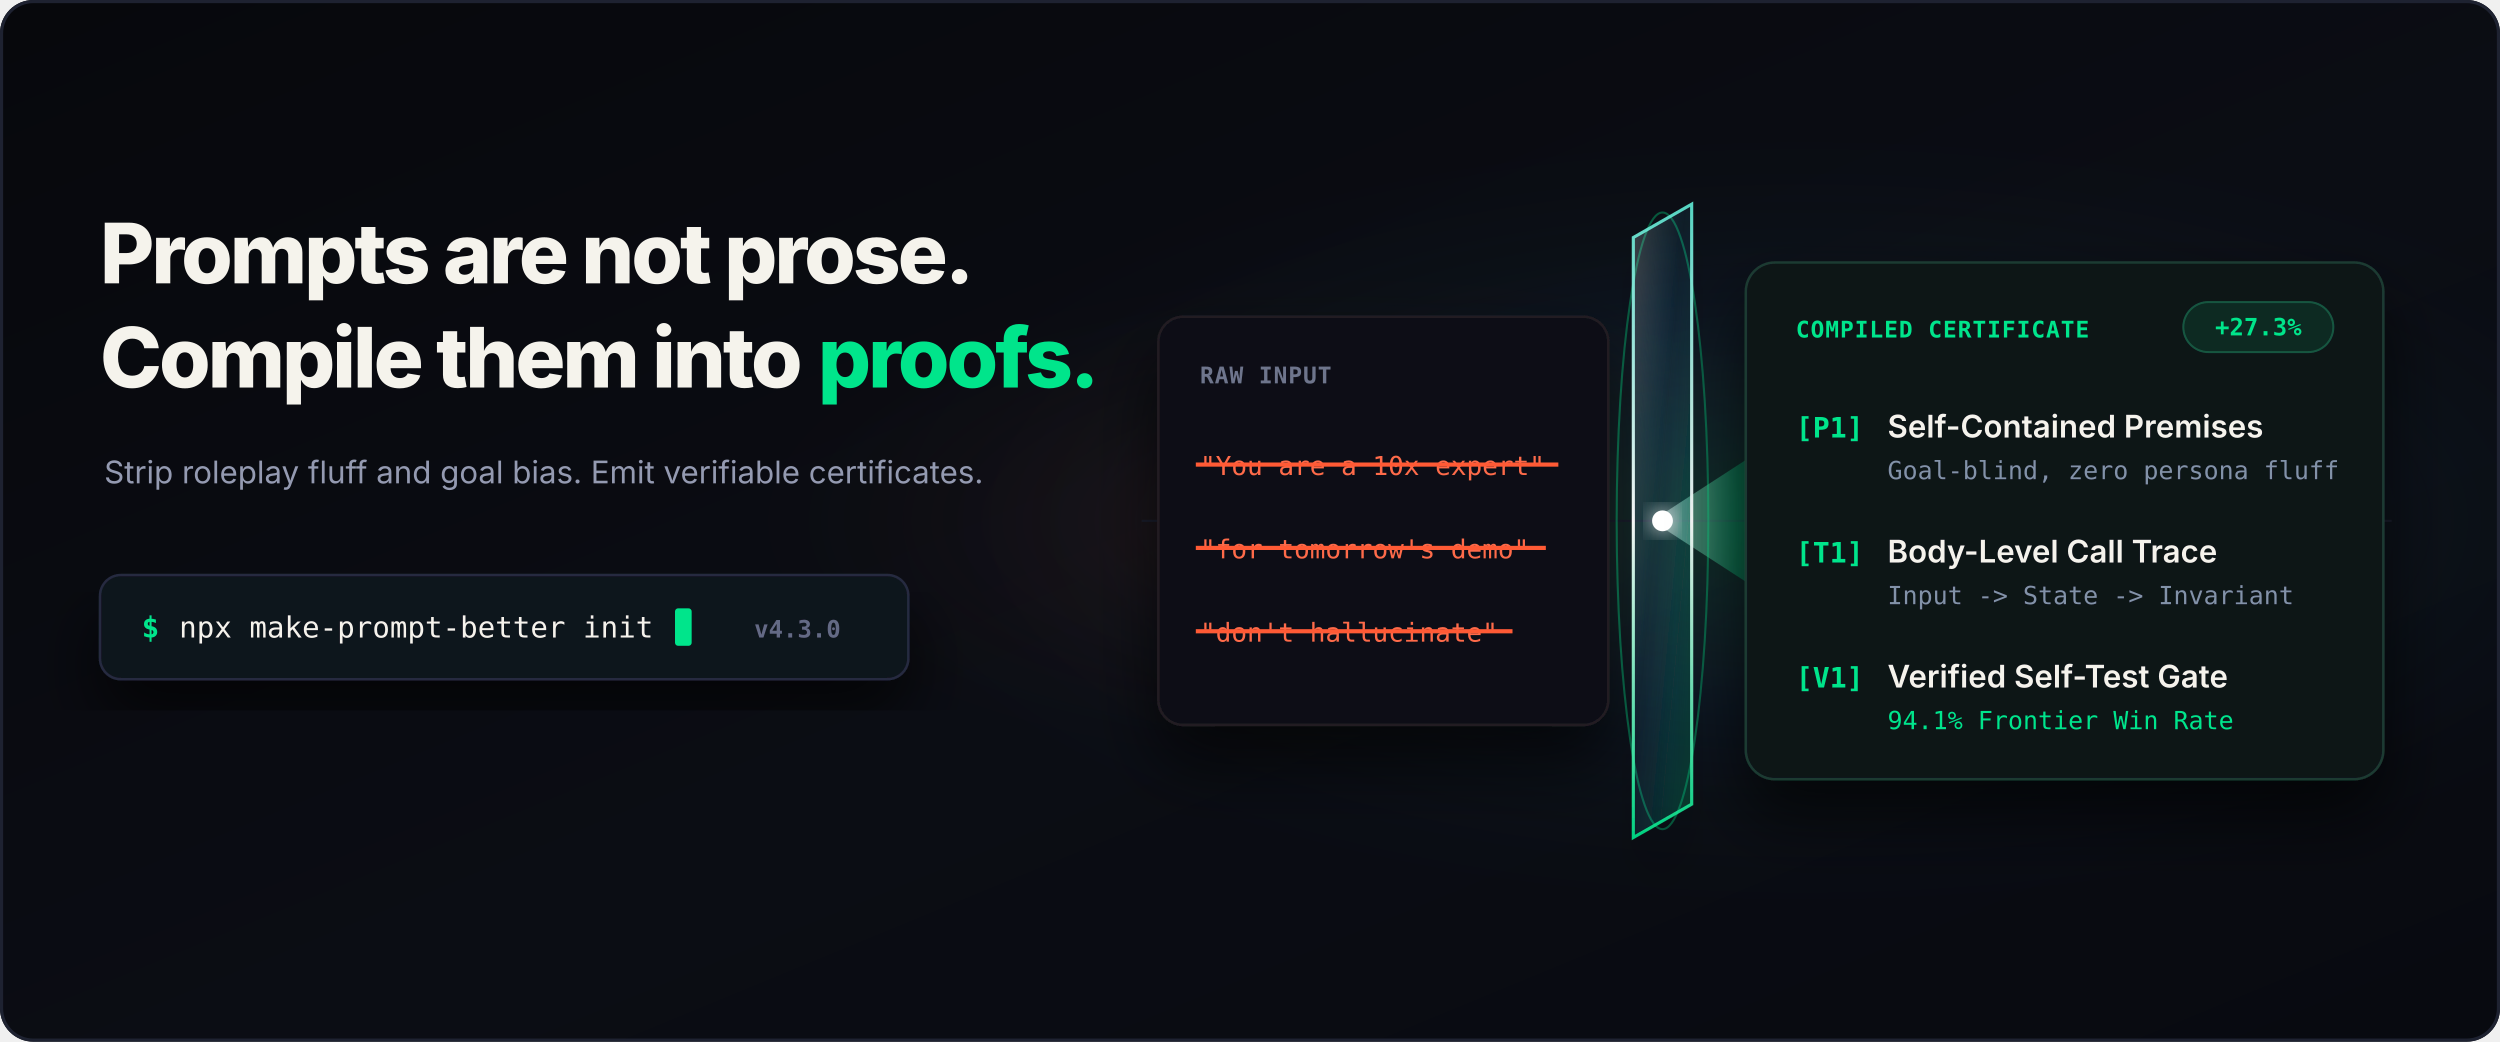
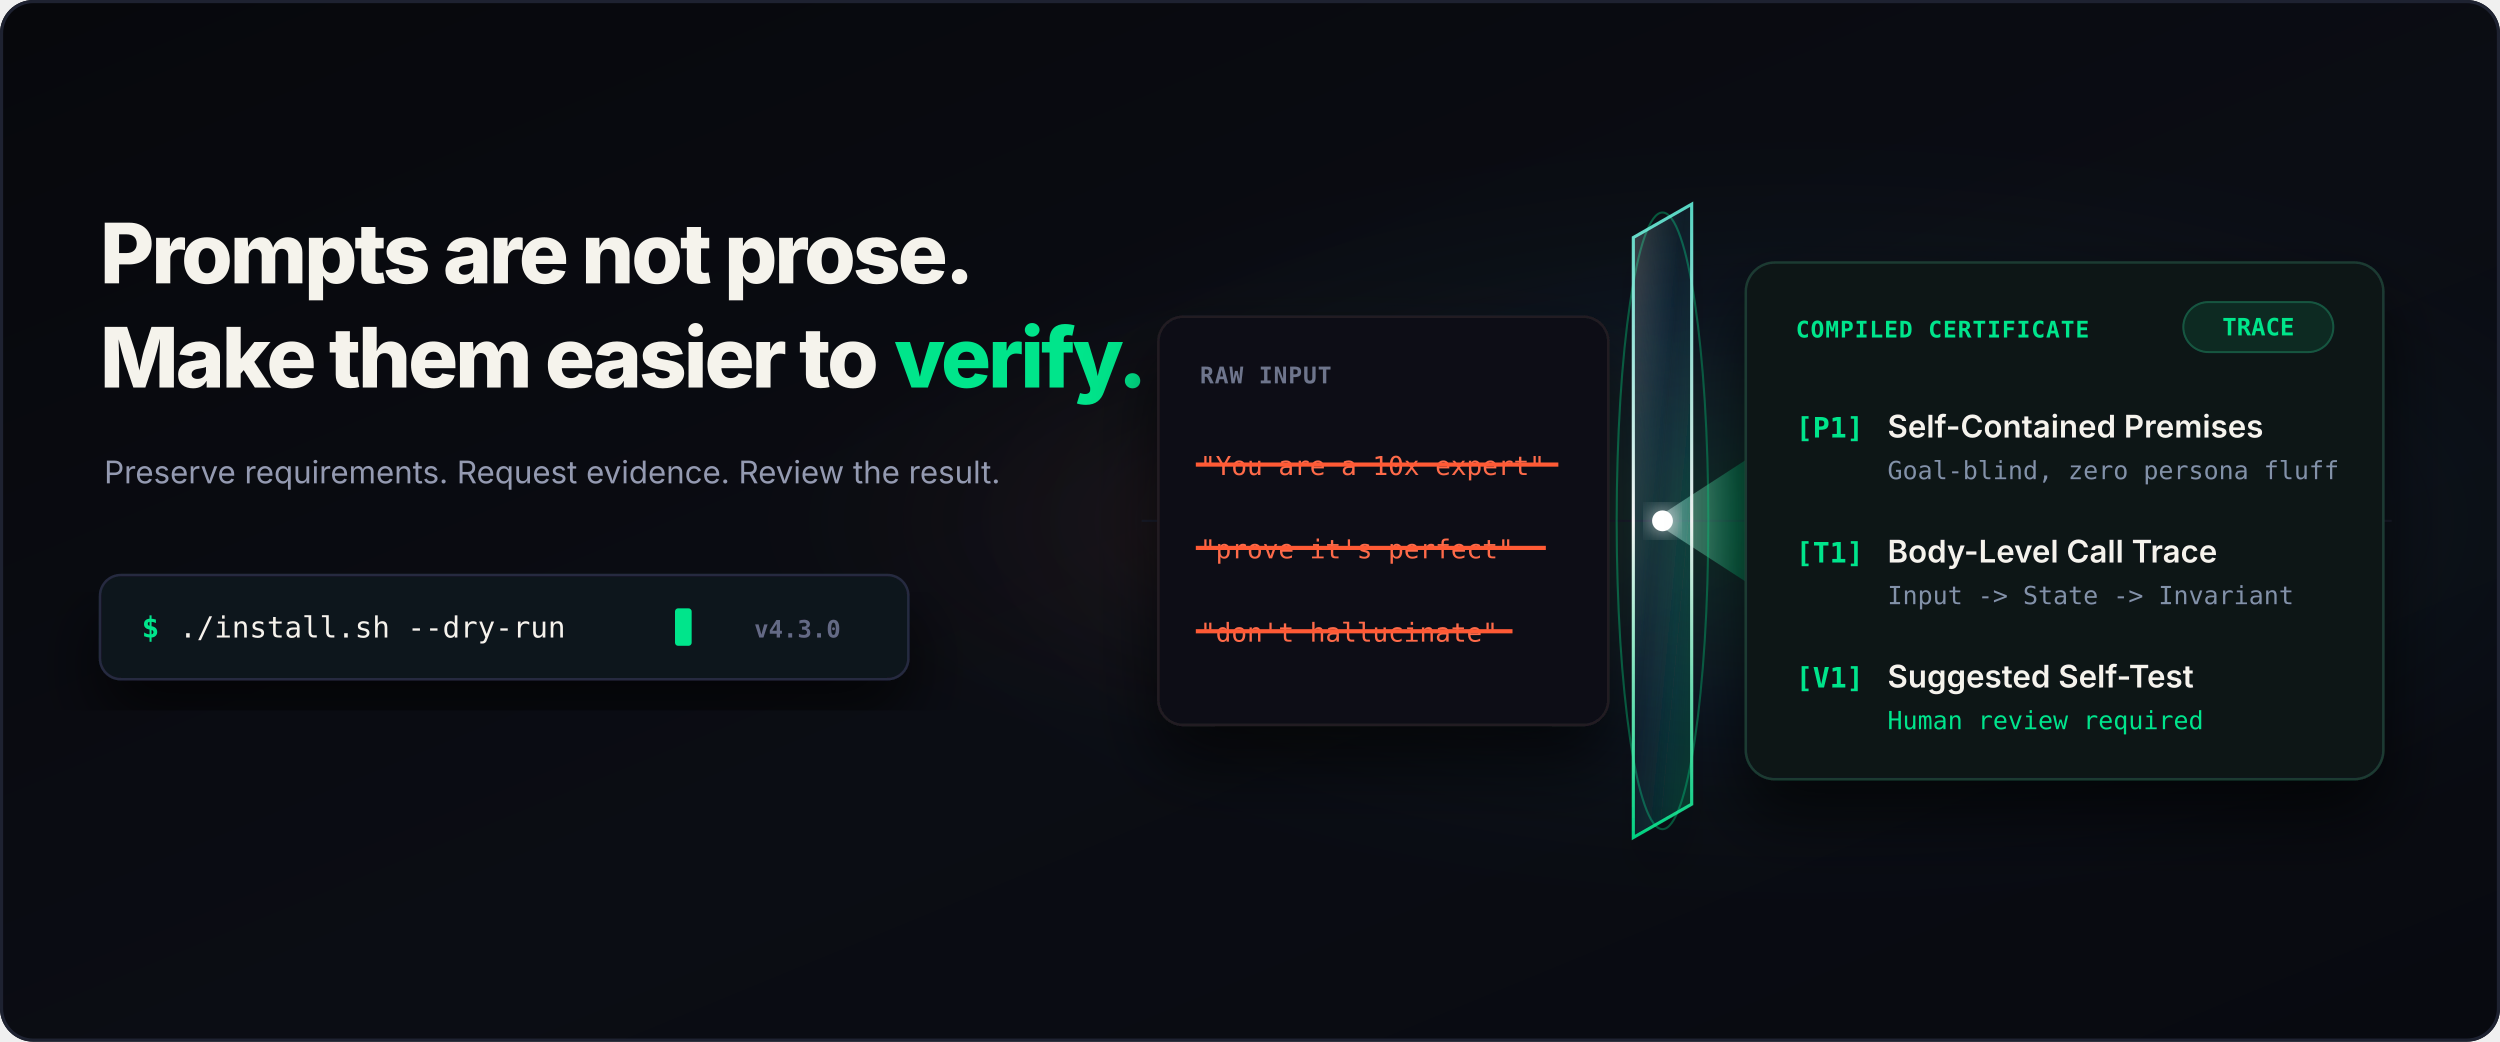
<svg xmlns="http://www.w3.org/2000/svg" viewBox="0 0 1200 500" width="100%" height="100%">
  <defs>
    <linearGradient id="stageBg" x1="0%" y1="0%" x2="100%" y2="100%">
      <stop offset="0%" stop-color="#07080C" />
      <stop offset="55%" stop-color="#0B0D14" />
      <stop offset="100%" stop-color="#080A10" />
    </linearGradient>
    <radialGradient id="lensAura" cx="72%" cy="50%" r="40%">
      <stop offset="0%" stop-color="#00E58B" stop-opacity="0.16" />
      <stop offset="45%" stop-color="#38BDF8" stop-opacity="0.06" />
      <stop offset="100%" stop-color="#07080C" stop-opacity="0" />
    </radialGradient>
    <radialGradient id="rawAura" cx="54%" cy="50%" r="26%">
      <stop offset="0%" stop-color="#FF5A36" stop-opacity="0.13" />
      <stop offset="100%" stop-color="#07080C" stop-opacity="0" />
    </radialGradient>
    <linearGradient id="glassLens" x1="0%" y1="0%" x2="100%" y2="100%">
      <stop offset="0%" stop-color="#FFFFFF" stop-opacity="0.2" />
      <stop offset="45%" stop-color="#38BDF8" stop-opacity="0.07" />
      <stop offset="100%" stop-color="#00E58B" stop-opacity="0.18" />
    </linearGradient>
    <linearGradient id="lensEdge" x1="0%" y1="0%" x2="0%" y2="100%">
      <stop offset="0%" stop-color="#5EEAD4" stop-opacity="0.9" />
      <stop offset="50%" stop-color="#FFFFFF" stop-opacity="0.95" />
      <stop offset="100%" stop-color="#00E58B" stop-opacity="0.9" />
    </linearGradient>
    <linearGradient id="beamIn" x1="0%" y1="0%" x2="100%" y2="0%">
      <stop offset="0%" stop-color="#FF5A36" stop-opacity="0" />
      <stop offset="65%" stop-color="#FF5A36" stop-opacity="0.45" />
      <stop offset="100%" stop-color="#FFFFFF" stop-opacity="0.95" />
    </linearGradient>
    <linearGradient id="beamOut" x1="0%" y1="0%" x2="100%" y2="0%">
      <stop offset="0%" stop-color="#FFFFFF" stop-opacity="0.9" />
      <stop offset="30%" stop-color="#00E58B" stop-opacity="0.55" />
      <stop offset="100%" stop-color="#00E58B" stop-opacity="0" />
    </linearGradient>
    <filter id="softElevation" x="-20%" y="-20%" width="140%" height="150%">
      <feDropShadow dx="0" dy="18" stdDeviation="16" flood-color="#000000" flood-opacity="0.65" />
    </filter>
    <filter id="opticalBloom" x="-40%" y="-40%" width="180%" height="180%">
      <feGaussianBlur stdDeviation="5" result="blur" />
      <feMerge>
        <feMergeNode in="blur" />
        <feMergeNode in="SourceGraphic" />
      </feMerge>
    </filter>
    <style>
      .raw-token-1 {
        animation: redactToken 6s cubic-bezier(0.16, 1, 0.3, 1) infinite;
      }
      .raw-token-2 {
        animation: redactToken 6s cubic-bezier(0.16, 1, 0.3, 1) 0.18s infinite;
      }
      .raw-token-3 {
        animation: redactToken 6s cubic-bezier(0.16, 1, 0.3, 1) 0.36s infinite;
      }
      .strike-line {
        stroke-dasharray: 180;
        stroke-dashoffset: 0;
        animation: strikeDraw 6s cubic-bezier(0.16, 1, 0.3, 1) infinite;
      }
      .cert-row-1 {
        animation: certReveal 6s cubic-bezier(0.16, 1, 0.3, 1) infinite;
      }
      .cert-row-2 {
        animation: certReveal 6s cubic-bezier(0.16, 1, 0.3, 1) 0.16s infinite;
      }
      .cert-row-3 {
        animation: certReveal 6s cubic-bezier(0.16, 1, 0.3, 1) 0.32s infinite;
      }
      .lens-flare {
        animation: lensPulse 6s cubic-bezier(0.16, 1, 0.3, 1) infinite;
      }
      .caret-blink {
        animation: blinkCaret 1.1s step-end infinite;
      }

      @keyframes strikeDraw {
        0%, 55% { stroke-dashoffset: 0; opacity: 1; }
        70%, 82% { stroke-dashoffset: 180; opacity: 0; }
        95%, 100% { stroke-dashoffset: 0; opacity: 1; }
      }
      @keyframes redactToken {
        0%, 55% { opacity: 0.42; transform: translateX(4px); }
        70%, 82% { opacity: 0.95; transform: translateX(0px); }
        95%, 100% { opacity: 0.42; transform: translateX(4px); }
      }
      @keyframes certReveal {
        0%, 62% { opacity: 1; transform: translateX(0px); }
        76%, 86% { opacity: 0.25; transform: translateX(-8px); }
        96%, 100% { opacity: 1; transform: translateX(0px); }
      }
      @keyframes lensPulse {
        0%, 60% { opacity: 0.95; }
        75%, 85% { opacity: 0.4; }
        96%, 100% { opacity: 0.95; }
      }
      @keyframes blinkCaret {
        0%, 100% { opacity: 1; }
        50% { opacity: 0; }
      }

      @media (prefers-reduced-motion: reduce) {
        .raw-token-1, .raw-token-2, .raw-token-3,
        .strike-line, .cert-row-1, .cert-row-2, .cert-row-3,
        .lens-flare, .caret-blink {
          animation: none !important;
          opacity: 1 !important;
          stroke-dashoffset: 0 !important;
          transform: none !important;
        }
      }
    </style>
  </defs>
  <rect width="1200" height="500" rx="16" fill="url(#stageBg)" />
  <rect width="1200" height="500" rx="16" fill="url(#rawAura)" />
  <rect width="1200" height="500" rx="16" fill="url(#lensAura)" />
  <rect x="0.75" y="0.75" width="1198.5" height="498.5" rx="15.25" fill="none" stroke="#1E2231" stroke-width="1.5" />
  <line x1="548" y1="250" x2="1148" y2="250" stroke="#1A1E2D" stroke-width="1" />
  <g transform="translate(48, 136)">
    <text x="0" y="0" font-family="Inter, -apple-system, BlinkMacSystemFont, 'Segoe UI', sans-serif" font-size="40" font-weight="800" fill="#F5F3EC" letter-spacing="-0.035em">Prompts are not prose.</text>
-     <text x="0" y="50" font-family="Inter, -apple-system, BlinkMacSystemFont, 'Segoe UI', sans-serif" font-size="40" font-weight="800" fill="#F5F3EC" letter-spacing="-0.035em">Compile them into <tspan fill="#00E58B">proofs.</tspan>
+     <text x="0" y="50" font-family="Inter, -apple-system, BlinkMacSystemFont, 'Segoe UI', sans-serif" font-size="40" font-weight="800" fill="#F5F3EC" letter-spacing="-0.035em">Make them easier to <tspan fill="#00E58B">verify.</tspan>
    </text>
-     <text x="2" y="96" font-family="Inter, -apple-system, BlinkMacSystemFont, 'Segoe UI', sans-serif" font-size="15" font-weight="400" fill="#949AB1">Strip roleplay fluff and goal bias. Emit verifiable certificates.</text>
+     <text x="2" y="96" font-family="Inter, -apple-system, BlinkMacSystemFont, 'Segoe UI', sans-serif" font-size="15" font-weight="400" fill="#949AB1">Preserve requirements. Request evidence. Review the result.</text>
    <g transform="translate(0, 140)" filter="url(#softElevation)">
      <rect x="0" y="0" width="388" height="50" rx="10" fill="#10131D" stroke="#252B3F" stroke-width="1.2" />
      <text x="20" y="30" font-family="'JetBrains Mono', 'SFMono-Regular', Consolas, monospace" font-size="14" font-weight="600" fill="#00E58B">$</text>
-       <text x="38" y="30" font-family="'JetBrains Mono', 'SFMono-Regular', Consolas, monospace" font-size="14" font-weight="500" fill="#F5F3EC">npx make-prompt-better init</text>
+       <text x="38" y="30" font-family="'JetBrains Mono', 'SFMono-Regular', Consolas, monospace" font-size="14" font-weight="500" fill="#F5F3EC">./install.sh --dry-run</text>
      <rect class="caret-blink" x="276" y="16" width="8" height="18" rx="1.5" fill="#00E58B" />
      <text x="314" y="30" font-family="'JetBrains Mono', 'SFMono-Regular', Consolas, monospace" font-size="11.5" font-weight="600" fill="#646B85">v4.3.0</text>
    </g>
  </g>
  <path class="lens-flare" d="M 566 250 L 796 250" stroke="url(#beamIn)" stroke-width="3" />
  <polygon class="lens-flare" points="796,248 924,165 924,335 796,252" fill="url(#beamOut)" opacity="0.55" />
  <g transform="translate(556, 152)" filter="url(#softElevation)">
    <rect x="0" y="0" width="216" height="196" rx="12" fill="#0E1018" stroke="#231D24" stroke-width="1.2" />
    <text x="20" y="32" font-family="'JetBrains Mono', Consolas, monospace" font-size="11" font-weight="600" fill="#6E748C" letter-spacing="0.04em">RAW INPUT</text>
    <g transform="translate(20, 62)">
      <g class="raw-token-1">
        <text x="0" y="14" font-family="'JetBrains Mono', Consolas, monospace" font-size="12.5" font-weight="500" fill="#FF6B4A">"You are a 10x expert"</text>
        <line class="strike-line" x1="-2" y1="9" x2="172" y2="9" stroke="#FF5A36" stroke-width="2" />
      </g>
    </g>
    <g transform="translate(20, 102)">
      <g class="raw-token-2">
-         <text x="0" y="14" font-family="'JetBrains Mono', Consolas, monospace" font-size="12.5" font-weight="500" fill="#FF6B4A">"for tomorrow's demo"</text>
+         <text x="0" y="14" font-family="'JetBrains Mono', Consolas, monospace" font-size="12.5" font-weight="500" fill="#FF6B4A">"prove it's perfect"</text>
        <line class="strike-line" x1="-2" y1="9" x2="166" y2="9" stroke="#FF5A36" stroke-width="2" />
      </g>
    </g>
    <g transform="translate(20, 142)">
      <g class="raw-token-3">
        <text x="0" y="14" font-family="'JetBrains Mono', Consolas, monospace" font-size="12.5" font-weight="500" fill="#FF6B4A">"don't hallucinate"</text>
        <line class="strike-line" x1="-2" y1="9" x2="150" y2="9" stroke="#FF5A36" stroke-width="2" />
      </g>
    </g>
  </g>
  <g transform="translate(798, 250)">
    <ellipse class="lens-flare" cx="0" cy="0" rx="22" ry="148" fill="none" stroke="#00E58B" stroke-width="1" stroke-opacity="0.35" />
    <polygon points="-14,-136 14,-152 14,136 -14,152" fill="url(#glassLens)" stroke="url(#lensEdge)" stroke-width="1.5" filter="url(#softElevation)" />
    <line class="lens-flare" x1="0" y1="-144" x2="0" y2="144" stroke="#FFFFFF" stroke-width="2" filter="url(#opticalBloom)" />
    <circle class="lens-flare" cx="0" cy="0" r="5" fill="#FFFFFF" filter="url(#opticalBloom)" />
  </g>
  <g transform="translate(838, 126)" filter="url(#softElevation)">
    <rect x="0" y="0" width="306" height="248" rx="14" fill="#0D1219" stroke="#1D3B32" stroke-width="1.2" />
    <text x="24" y="36" font-family="'JetBrains Mono', Consolas, monospace" font-size="11" font-weight="600" fill="#00E58B" letter-spacing="0.04em">COMPILED CERTIFICATE</text>
    <rect x="210" y="19" width="72" height="24" rx="12" fill="#0B2920" stroke="#165640" stroke-width="1" />
-     <text x="246" y="35" text-anchor="middle" font-family="'JetBrains Mono', Consolas, monospace" font-size="11.5" font-weight="700" fill="#00E58B">+27.3%</text>
+     <text x="246" y="35" text-anchor="middle" font-family="'JetBrains Mono', Consolas, monospace" font-size="11.5" font-weight="700" fill="#00E58B">TRACE</text>
    <g transform="translate(24, 68)">
      <g class="cert-row-1">
        <text x="0" y="16" font-family="'JetBrains Mono', Consolas, monospace" font-size="13.5" font-weight="700" fill="#00E58B">[P1]</text>
        <text x="44" y="16" font-family="Inter, -apple-system, sans-serif" font-size="15" font-weight="600" fill="#F5F3EC">Self-Contained Premises</text>
        <text x="44" y="36" font-family="'JetBrains Mono', Consolas, monospace" font-size="12" font-weight="400" fill="#8292A8">Goal-blind, zero persona fluff</text>
      </g>
    </g>
    <g transform="translate(24, 128)">
      <g class="cert-row-2">
        <text x="0" y="16" font-family="'JetBrains Mono', Consolas, monospace" font-size="13.5" font-weight="700" fill="#00E58B">[T1]</text>
        <text x="44" y="16" font-family="Inter, -apple-system, sans-serif" font-size="15" font-weight="600" fill="#F5F3EC">Body-Level Call Trace</text>
        <text x="44" y="36" font-family="'JetBrains Mono', Consolas, monospace" font-size="12" font-weight="400" fill="#8292A8">Input -&gt; State -&gt; Invariant</text>
      </g>
    </g>
    <g transform="translate(24, 188)">
      <g class="cert-row-3">
        <text x="0" y="16" font-family="'JetBrains Mono', Consolas, monospace" font-size="13.5" font-weight="700" fill="#00E58B">[V1]</text>
-         <text x="44" y="16" font-family="Inter, -apple-system, sans-serif" font-size="15" font-weight="600" fill="#F5F3EC">Verified Self-Test Gate</text>
-         <text x="44" y="36" font-family="'JetBrains Mono', Consolas, monospace" font-size="12" font-weight="400" fill="#00E58B">94.1% Frontier Win Rate</text>
+         <text x="44" y="16" font-family="Inter, -apple-system, sans-serif" font-size="15" font-weight="600" fill="#F5F3EC">Suggested Self-Test</text>
+         <text x="44" y="36" font-family="'JetBrains Mono', Consolas, monospace" font-size="12" font-weight="400" fill="#00E58B">Human review required</text>
      </g>
    </g>
  </g>
</svg>
